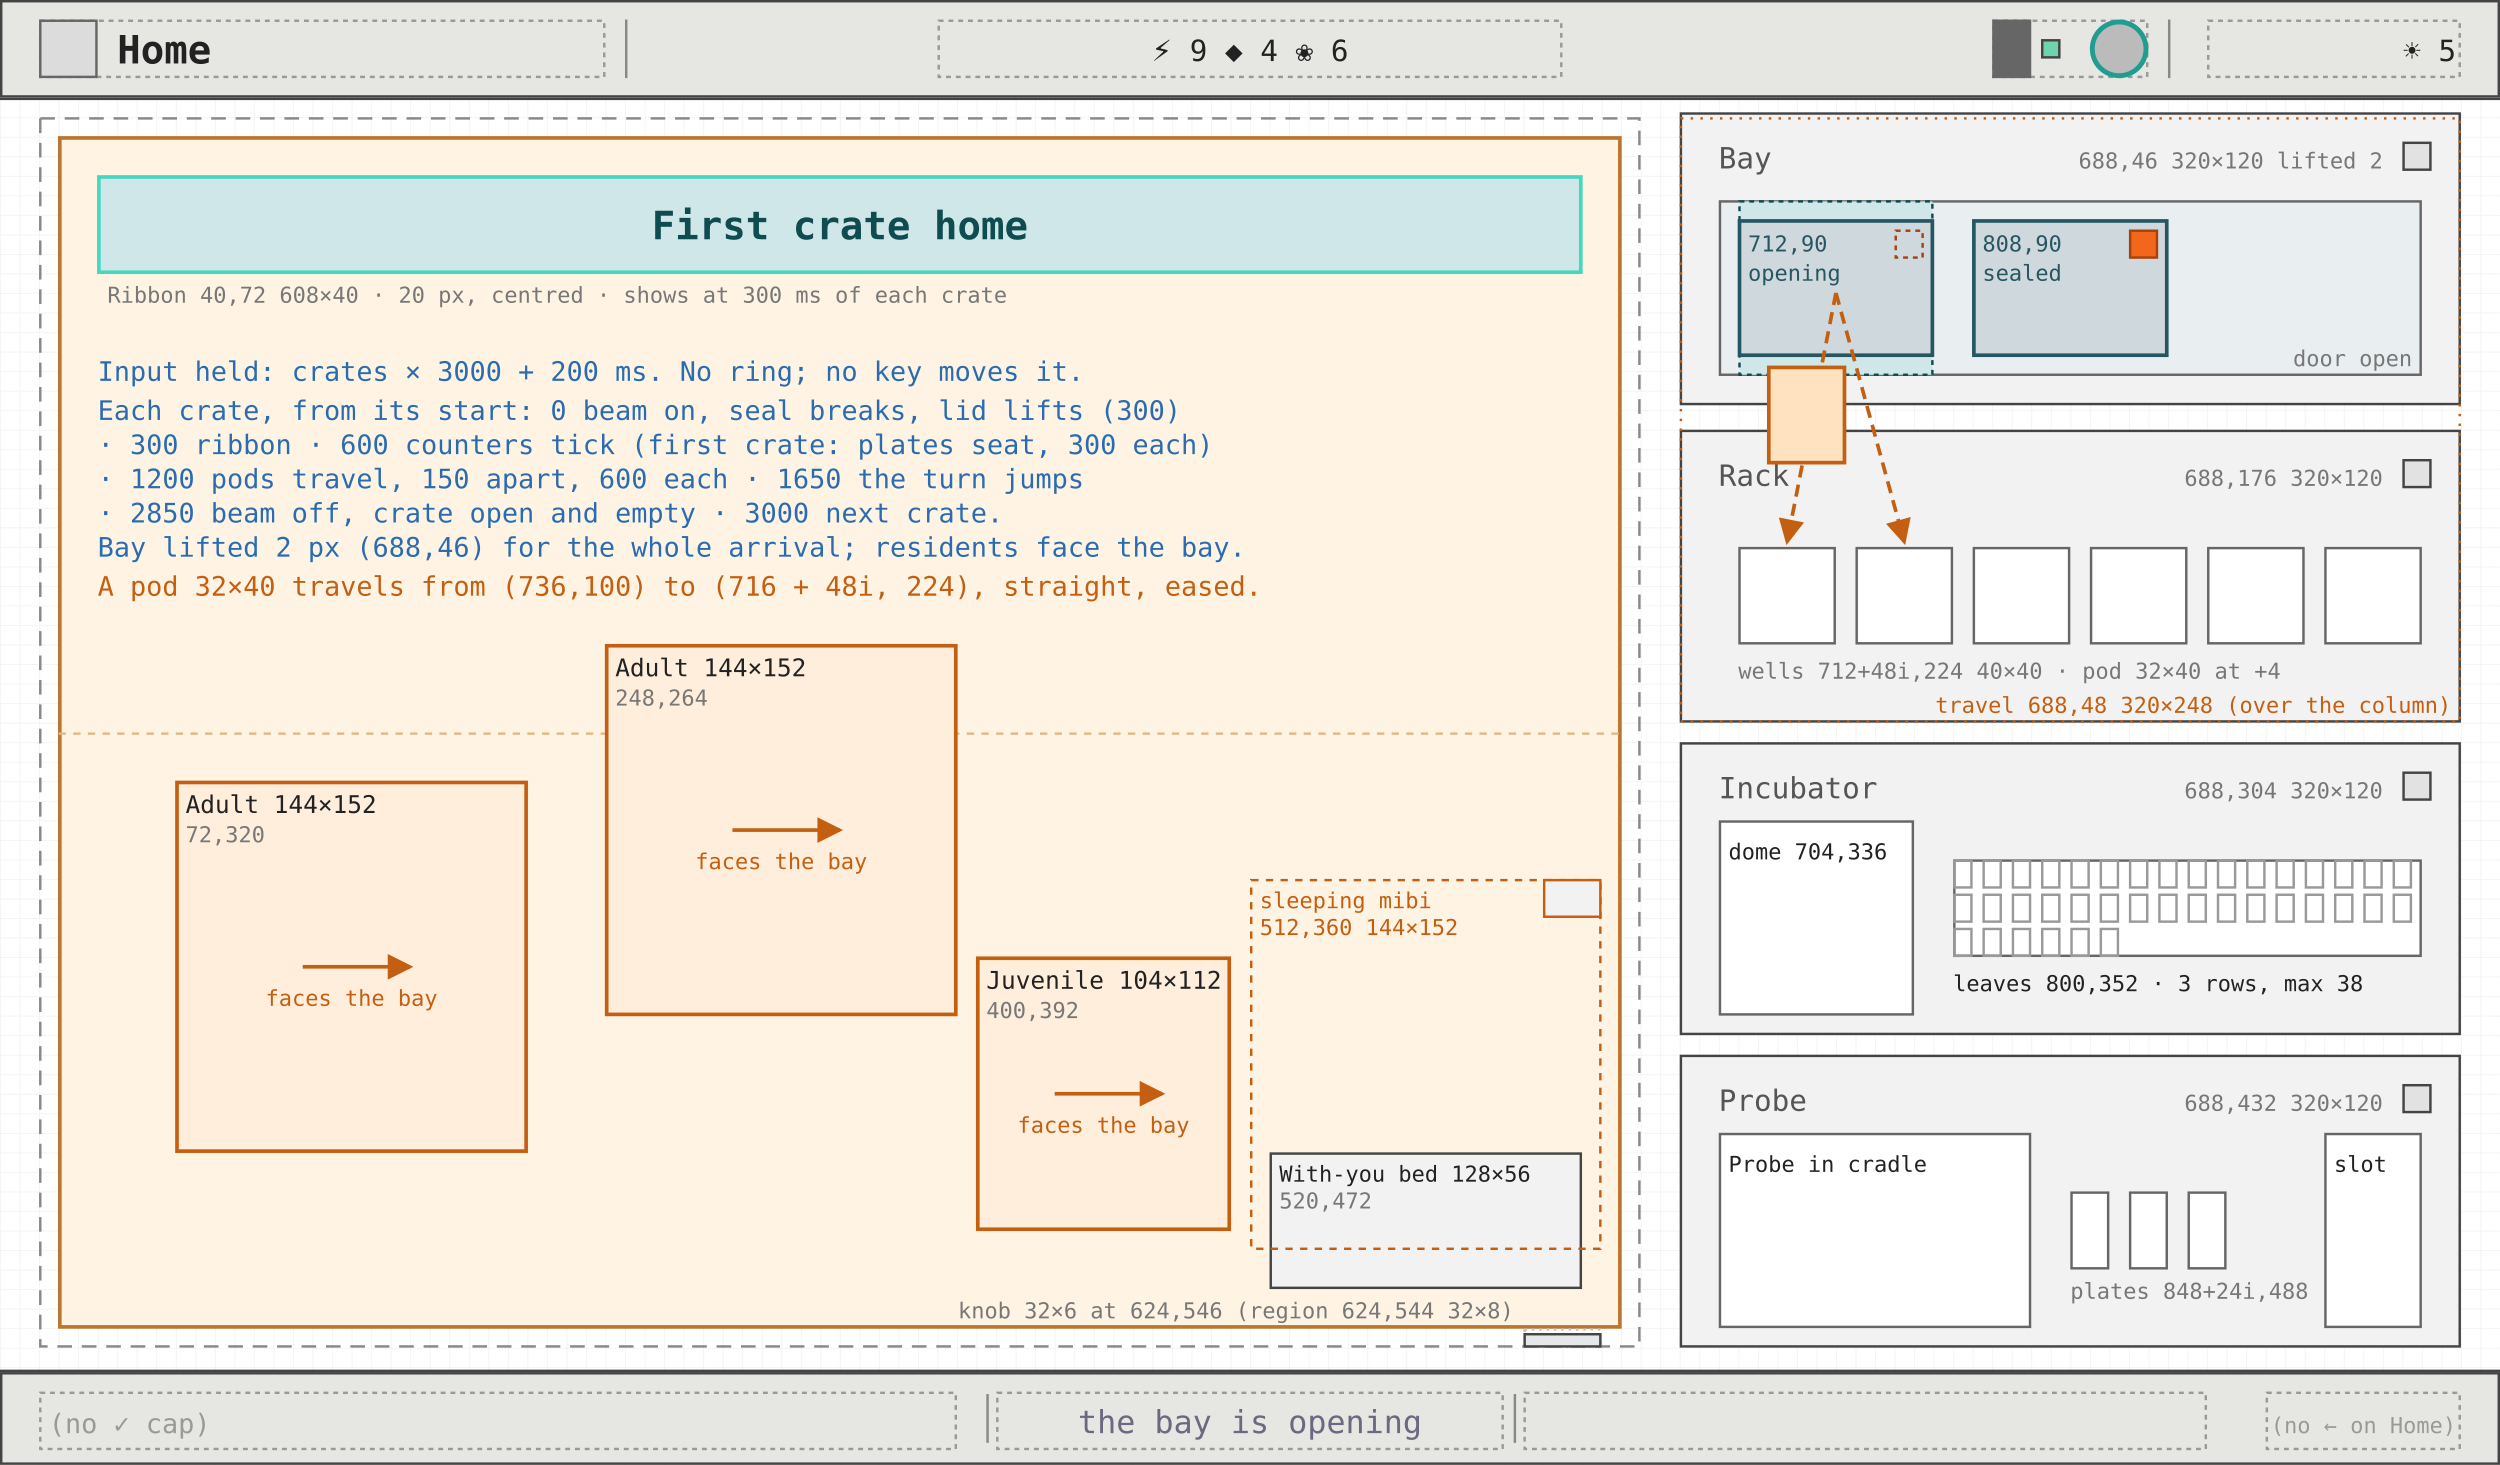
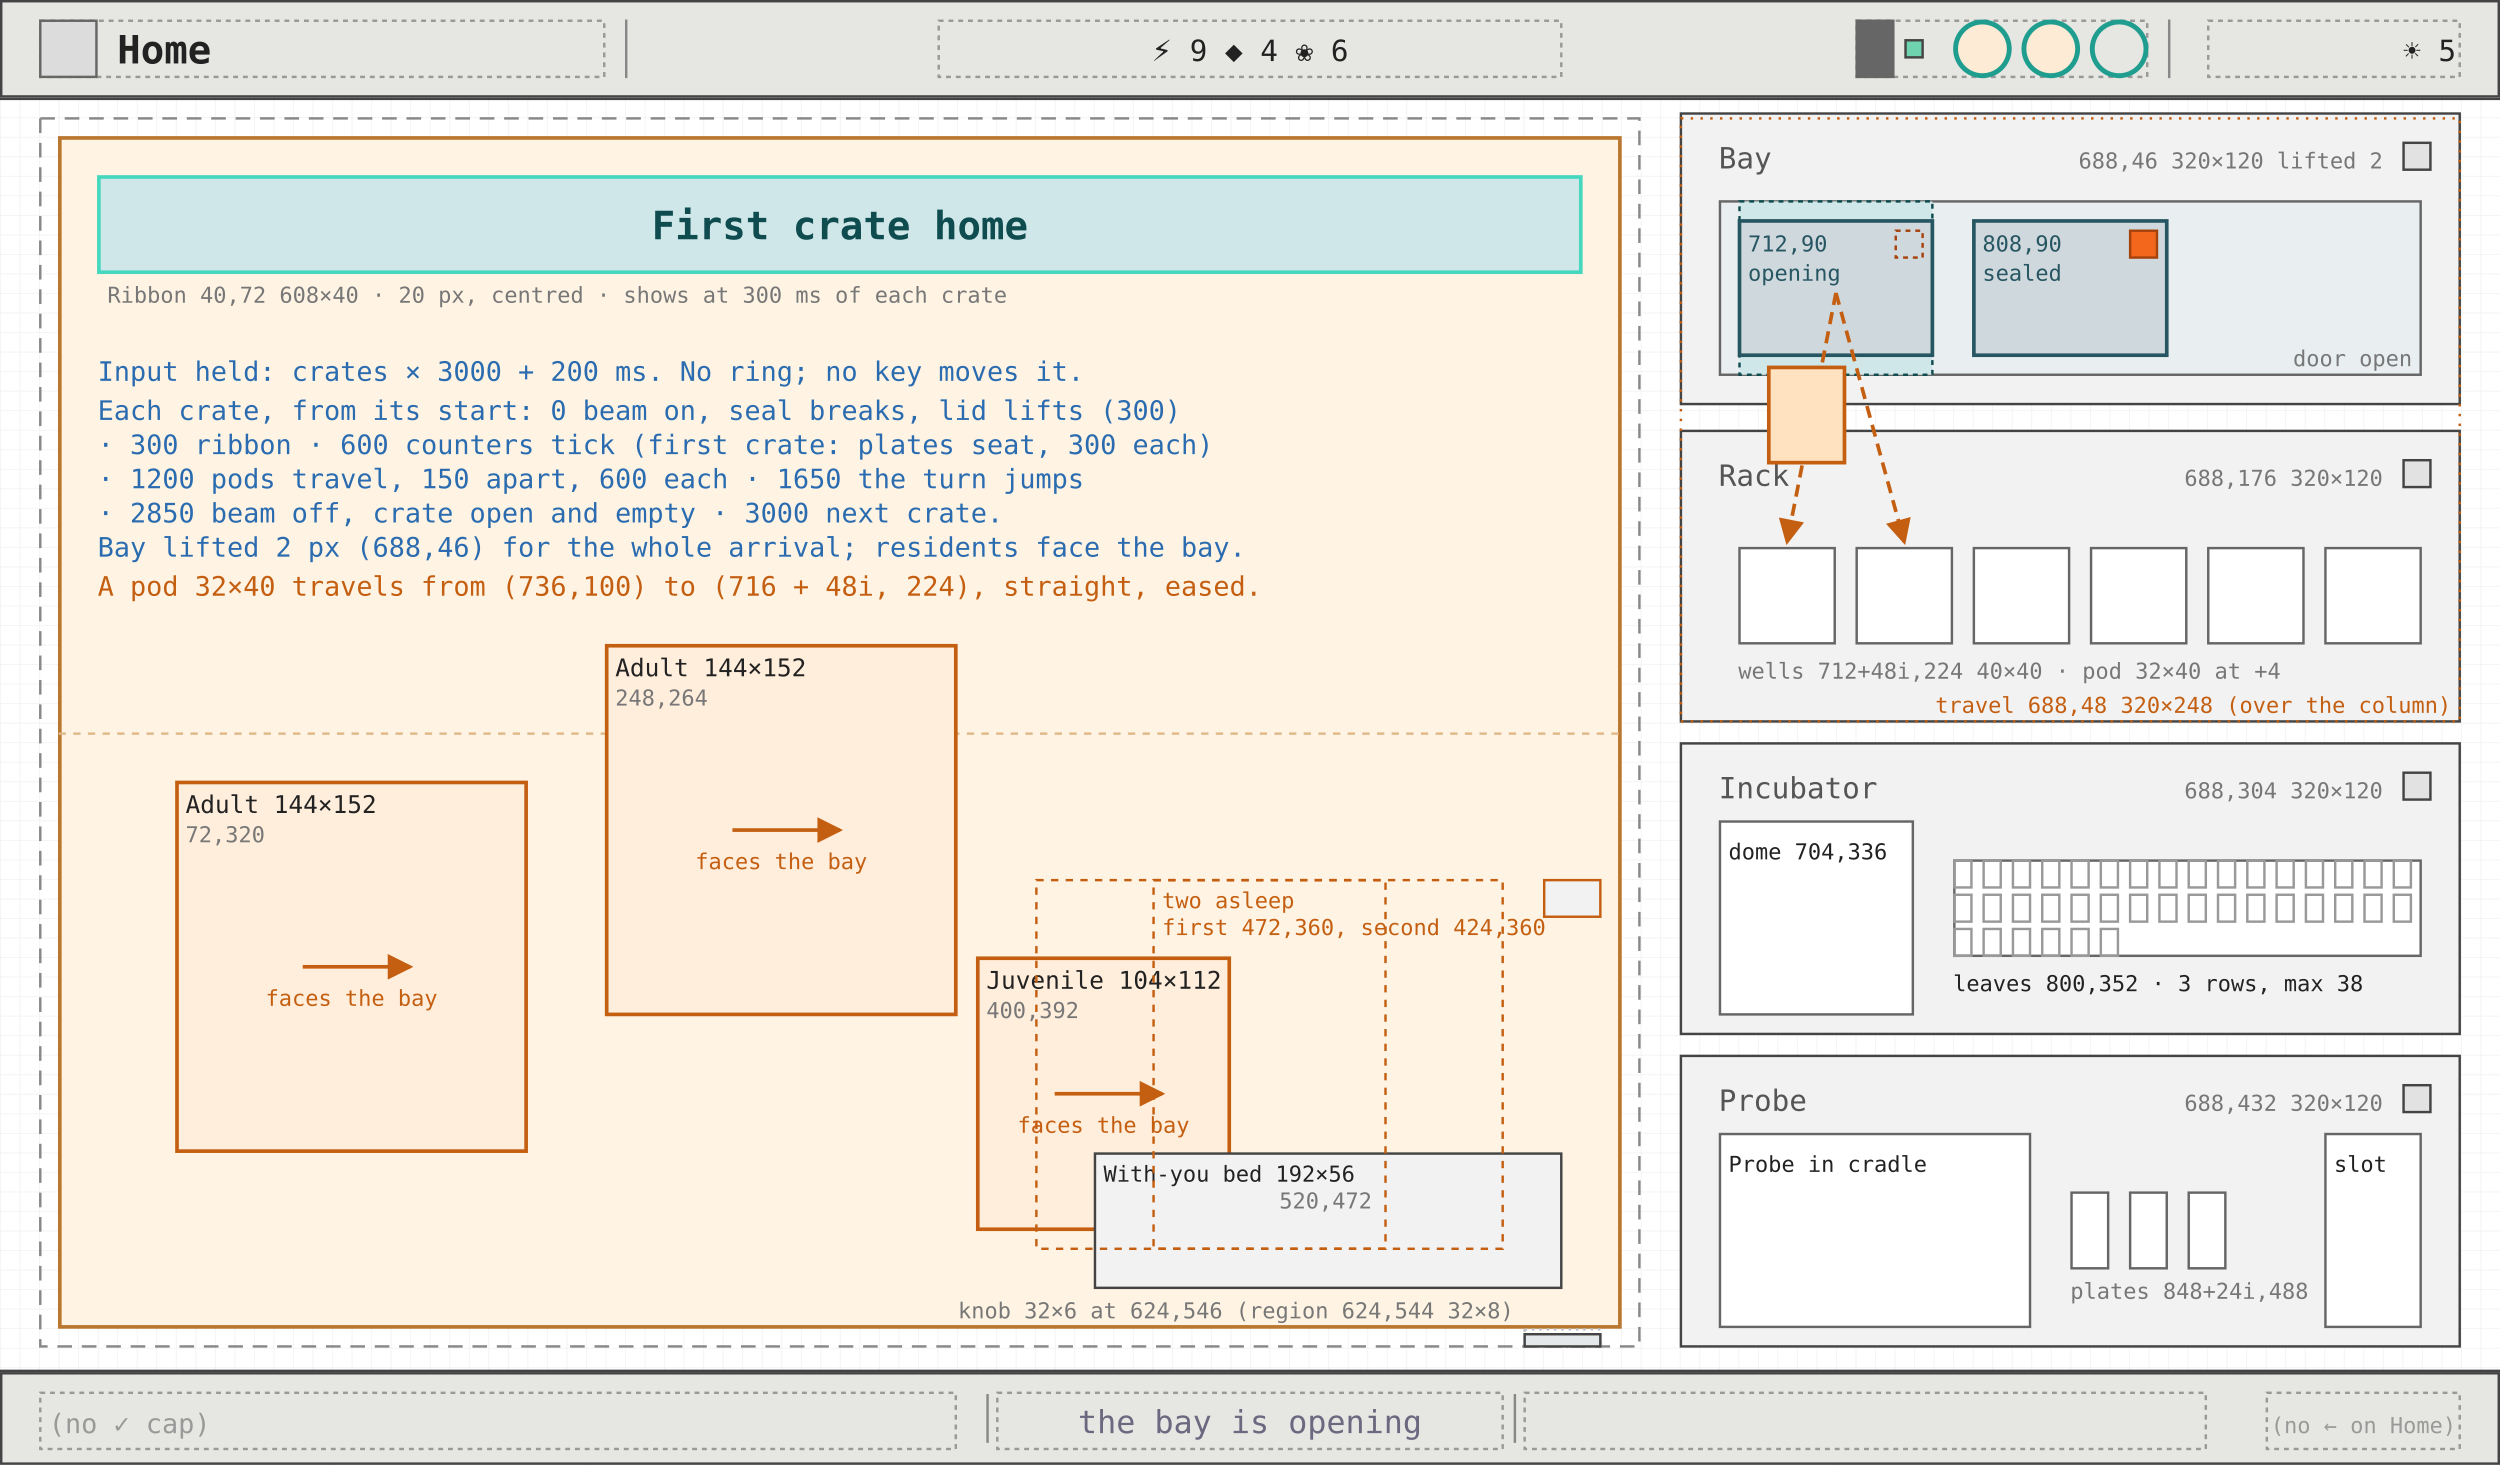
<svg xmlns="http://www.w3.org/2000/svg" viewBox="0 0 1024 600" width="1024" height="600" font-family="ui-monospace, Menlo, Consolas, monospace">
  <defs>
    <pattern id="g8" width="8" height="8" patternUnits="userSpaceOnUse">
      <path d="M8 0H0V8" fill="none" stroke="#efefef" stroke-width="0.5" />
    </pattern>
    <marker id="ah" viewBox="0 0 8 8" refX="7" refY="4" markerWidth="7" markerHeight="7" orient="auto">
      <path d="M0 0L8 4L0 8z" fill="#2b6cb0" />
    </marker>
    <marker id="ao" viewBox="0 0 8 8" refX="7" refY="4" markerWidth="7" markerHeight="7" orient="auto">
      <path d="M0 0L8 4L0 8z" fill="#c45f12" />
    </marker>
  </defs>
  <rect width="1024" height="600" fill="#ffffff" />
  <rect width="1024" height="600" fill="url(#g8)" />
  <line x1="0" y1="40.5" x2="1024" y2="40.5" stroke="#444" stroke-width="1" />
  <rect x="0.5" y="0.5" width="1023" height="39" fill="#e6e6e2" stroke="#444" stroke-width="1" />
  <rect x="16.5" y="8.5" width="231" height="23" fill="none" stroke="#999" stroke-width="1" stroke-dasharray="2 2" />
  <rect x="16.5" y="8.5" width="23" height="23" fill="#dcdcdc" stroke="#666" stroke-width="1" />
  <text x="48" y="26" font-size="16" fill="#222" font-weight="600">Home</text>
  <line x1="256.5" y1="8" x2="256.5" y2="32" stroke="#888" stroke-width="1" />
  <line x1="888.5" y1="8" x2="888.5" y2="32" stroke="#888" stroke-width="1" />
  <rect x="384.5" y="8.5" width="255" height="23" fill="none" stroke="#999" stroke-width="1" stroke-dasharray="2 2" />
  <text x="512" y="25" font-size="12" fill="#222" text-anchor="middle">⚡ 9   ◆ 4   ❀ 6</text>
-   <rect x="816.5" y="8.5" width="63" height="23" fill="none" stroke="#999" stroke-width="1" stroke-dasharray="2 2" />
-   <rect x="816.5" y="8.5" width="15" height="23" fill="#666" stroke="#666" stroke-width="1" />
-   <rect x="836.5" y="16.5" width="7" height="7" fill="#6fd3b0" stroke="#444" stroke-width="1" />
-   <circle cx="868" cy="20" r="11" fill="#bbb" stroke="#1f9d8f" stroke-width="2" />
+   <rect x="760.5" y="8.5" width="119" height="23" fill="none" stroke="#999" stroke-width="1" stroke-dasharray="2 2" />
+   <rect x="760.5" y="8.5" width="15" height="23" fill="#666" stroke="#666" stroke-width="1" />
+   <rect x="780.5" y="16.5" width="7" height="7" fill="#6fd3b0" stroke="#444" stroke-width="1" />
+   <circle cx="812" cy="20" r="11" fill="#fdebd6" stroke="#1f9d8f" stroke-width="2" />
+   <circle cx="840" cy="20" r="11" fill="#fdebd6" stroke="#1f9d8f" stroke-width="2" />
+   <circle cx="868" cy="20" r="11" fill="none" stroke="#1f9d8f" stroke-width="2" />
  <rect x="904.5" y="8.5" width="103" height="23" fill="none" stroke="#999" stroke-width="1" stroke-dasharray="2 2" />
  <text x="1006" y="25" font-size="12" fill="#222" text-anchor="end">☀ 5</text>
  <rect x="16.5" y="48.5" width="655" height="503" fill="none" stroke="#888" stroke-width="1" stroke-dasharray="6 4" />
  <rect x="24.5" y="56.5" width="639" height="487" fill="#fff4e3" stroke="#b9772f" stroke-width="1.5" />
  <line x1="24" y1="300.5" x2="664" y2="300.5" stroke="#e0b98a" stroke-width="1" stroke-dasharray="3 3" />
  <rect x="72.5" y="320.5" width="143" height="151" fill="#ffeedb" stroke="#c45f12" stroke-width="1.5" />
  <text x="76" y="333" font-size="10" fill="#222">Adult 144×152</text>
  <text x="76" y="345" font-size="9" fill="#777">72,320</text>
  <line x1="124" y1="396" x2="168" y2="396" stroke="#c45f12" stroke-width="1.5" marker-end="url(#ao)" />
  <text x="144" y="412" font-size="9" fill="#c45f12" text-anchor="middle">faces the bay</text>
  <rect x="248.5" y="264.5" width="143" height="151" fill="#ffeedb" stroke="#c45f12" stroke-width="1.5" />
  <text x="252" y="277" font-size="10" fill="#222">Adult 144×152</text>
  <text x="252" y="289" font-size="9" fill="#777">248,264</text>
  <line x1="300" y1="340" x2="344" y2="340" stroke="#c45f12" stroke-width="1.5" marker-end="url(#ao)" />
  <text x="320" y="356" font-size="9" fill="#c45f12" text-anchor="middle">faces the bay</text>
  <rect x="400.5" y="392.5" width="103" height="111" fill="#ffeedb" stroke="#c45f12" stroke-width="1.5" />
  <text x="404" y="405" font-size="10" fill="#222">Juvenile 104×112</text>
  <text x="404" y="417" font-size="9" fill="#777">400,392</text>
  <line x1="432" y1="448" x2="476" y2="448" stroke="#c45f12" stroke-width="1.5" marker-end="url(#ao)" />
  <text x="452" y="464" font-size="9" fill="#c45f12" text-anchor="middle">faces the bay</text>
-   <rect x="520.5" y="472.5" width="127" height="55" fill="#f2f2f2" stroke="#444" stroke-width="1" />
-   <text x="524" y="484" font-size="9" fill="#222">With-you bed 128×56</text>
+   <rect x="448.5" y="472.5" width="191" height="55" fill="#f2f2f2" stroke="#444" stroke-width="1" />
+   <text x="452" y="484" font-size="9" fill="#222">With-you bed 192×56</text>
  <text x="524" y="495" font-size="9" fill="#777">520,472</text>
-   <rect x="512.5" y="360.5" width="143" height="151" fill="none" stroke="#c45f12" stroke-width="1" stroke-dasharray="3 3" />
-   <text x="516" y="372" font-size="9" fill="#c45f12">sleeping mibi</text>
-   <text x="516" y="383" font-size="9" fill="#c45f12">512,360 144×152</text>
+   <rect x="424.5" y="360.5" width="143" height="151" fill="none" stroke="#c45f12" stroke-width="1" stroke-dasharray="3 3" />
+   <rect x="472.5" y="360.5" width="143" height="151" fill="none" stroke="#c45f12" stroke-width="1" stroke-dasharray="3 3" />
+   <text x="476" y="372" font-size="9" fill="#c45f12">two asleep</text>
+   <text x="476" y="383" font-size="9" fill="#c45f12">first 472,360, second 424,360</text>
  <rect x="632.5" y="360.5" width="23" height="15" fill="#f2f2f2" stroke="#c45f12" stroke-width="1" />
  <rect x="624.5" y="544.5" width="31" height="7" fill="none" stroke="#bbb" stroke-width="1" stroke-dasharray="1 2" />
  <rect x="624.5" y="546.5" width="31" height="5" fill="#e4e8ea" stroke="#444" stroke-width="1" />
  <text x="620" y="540" font-size="9" fill="#777" text-anchor="end">knob 32×6 at 624,546 (region 624,544 32×8)</text>
  <rect x="688.5" y="46.5" width="319" height="119" fill="#f2f2f2" stroke="#444" stroke-width="1" />
  <text x="704" y="69" font-size="12" fill="#555">Bay</text>
  <text x="976" y="69" font-size="9" fill="#777" text-anchor="end">688,46 320×120 lifted 2</text>
  <rect x="984.5" y="58.5" width="11" height="11" fill="#e2e2e2" stroke="#444" stroke-width="1" />
  <rect x="704.5" y="82.5" width="287" height="71" fill="#e9eef0" stroke="#666" stroke-width="1" />
  <text x="988" y="150" font-size="9" fill="#777" text-anchor="end">door open</text>
  <rect x="712.5" y="82.5" width="79" height="71" fill="#cfe7e8" stroke="#0f4c50" stroke-width="1" stroke-dasharray="2 2" />
  <rect x="712.5" y="90.5" width="79" height="55" fill="#cfd8dc" stroke="#275663" stroke-width="1.5" />
  <text x="716" y="103" font-size="9" fill="#275663">712,90</text>
  <text x="716" y="115" font-size="9" fill="#275663">opening</text>
  <rect x="776.5" y="94.5" width="11" height="11" fill="none" stroke="#a6420c" stroke-width="1" stroke-dasharray="2 2" />
  <rect x="808.5" y="90.5" width="79" height="55" fill="#cfd8dc" stroke="#275663" stroke-width="1.5" />
  <text x="812" y="103" font-size="9" fill="#275663">808,90</text>
  <text x="812" y="115" font-size="9" fill="#275663">sealed</text>
  <rect x="872.5" y="94.5" width="11" height="11" fill="#f2671b" stroke="#a6420c" stroke-width="1" />
  <rect x="688.5" y="176.5" width="319" height="119" fill="#f2f2f2" stroke="#444" stroke-width="1" />
  <text x="704" y="199" font-size="12" fill="#555">Rack</text>
  <text x="976" y="199" font-size="9" fill="#777" text-anchor="end">688,176 320×120</text>
  <rect x="984.5" y="188.5" width="11" height="11" fill="#e2e2e2" stroke="#444" stroke-width="1" />
  <rect x="712.5" y="224.5" width="39" height="39" fill="#fff" stroke="#666" stroke-width="1" />
  <rect x="760.5" y="224.5" width="39" height="39" fill="#fff" stroke="#666" stroke-width="1" />
  <rect x="808.5" y="224.5" width="39" height="39" fill="#fff" stroke="#666" stroke-width="1" />
  <rect x="856.5" y="224.5" width="39" height="39" fill="#fff" stroke="#666" stroke-width="1" />
  <rect x="904.5" y="224.5" width="39" height="39" fill="#fff" stroke="#666" stroke-width="1" />
  <rect x="952.5" y="224.5" width="39" height="39" fill="#fff" stroke="#666" stroke-width="1" />
  <text x="712" y="278" font-size="9" fill="#777">wells 712+48i,224 40×40 · pod 32×40 at +4</text>
  <rect x="688.5" y="304.5" width="319" height="119" fill="#f2f2f2" stroke="#444" stroke-width="1" />
  <text x="704" y="327" font-size="12" fill="#555">Incubator</text>
  <text x="976" y="327" font-size="9" fill="#777" text-anchor="end">688,304 320×120</text>
  <rect x="984.5" y="316.5" width="11" height="11" fill="#e2e2e2" stroke="#444" stroke-width="1" />
  <rect x="704.5" y="336.5" width="79" height="79" fill="#fff" stroke="#666" stroke-width="1" />
  <text x="708" y="352" font-size="9" fill="#222">dome 704,336</text>
  <rect x="800.5" y="352.5" width="191" height="39" fill="#fff" stroke="#666" stroke-width="1" />
  <rect x="800.5" y="352.5" width="7" height="11" fill="none" stroke="#999" stroke-width="1" />
  <rect x="812.5" y="352.5" width="7" height="11" fill="none" stroke="#999" stroke-width="1" />
  <rect x="824.5" y="352.5" width="7" height="11" fill="none" stroke="#999" stroke-width="1" />
  <rect x="836.5" y="352.5" width="7" height="11" fill="none" stroke="#999" stroke-width="1" />
  <rect x="848.5" y="352.5" width="7" height="11" fill="none" stroke="#999" stroke-width="1" />
  <rect x="860.5" y="352.5" width="7" height="11" fill="none" stroke="#999" stroke-width="1" />
  <rect x="872.5" y="352.5" width="7" height="11" fill="none" stroke="#999" stroke-width="1" />
  <rect x="884.5" y="352.5" width="7" height="11" fill="none" stroke="#999" stroke-width="1" />
  <rect x="896.5" y="352.5" width="7" height="11" fill="none" stroke="#999" stroke-width="1" />
  <rect x="908.5" y="352.5" width="7" height="11" fill="none" stroke="#999" stroke-width="1" />
  <rect x="920.5" y="352.5" width="7" height="11" fill="none" stroke="#999" stroke-width="1" />
  <rect x="932.5" y="352.5" width="7" height="11" fill="none" stroke="#999" stroke-width="1" />
  <rect x="944.5" y="352.5" width="7" height="11" fill="none" stroke="#999" stroke-width="1" />
  <rect x="956.5" y="352.5" width="7" height="11" fill="none" stroke="#999" stroke-width="1" />
  <rect x="968.5" y="352.5" width="7" height="11" fill="none" stroke="#999" stroke-width="1" />
  <rect x="980.5" y="352.5" width="7" height="11" fill="none" stroke="#999" stroke-width="1" />
  <rect x="800.5" y="366.5" width="7" height="11" fill="none" stroke="#999" stroke-width="1" />
  <rect x="812.5" y="366.5" width="7" height="11" fill="none" stroke="#999" stroke-width="1" />
  <rect x="824.5" y="366.5" width="7" height="11" fill="none" stroke="#999" stroke-width="1" />
  <rect x="836.5" y="366.5" width="7" height="11" fill="none" stroke="#999" stroke-width="1" />
  <rect x="848.5" y="366.5" width="7" height="11" fill="none" stroke="#999" stroke-width="1" />
  <rect x="860.5" y="366.5" width="7" height="11" fill="none" stroke="#999" stroke-width="1" />
  <rect x="872.5" y="366.5" width="7" height="11" fill="none" stroke="#999" stroke-width="1" />
  <rect x="884.5" y="366.5" width="7" height="11" fill="none" stroke="#999" stroke-width="1" />
  <rect x="896.5" y="366.5" width="7" height="11" fill="none" stroke="#999" stroke-width="1" />
  <rect x="908.5" y="366.5" width="7" height="11" fill="none" stroke="#999" stroke-width="1" />
  <rect x="920.5" y="366.5" width="7" height="11" fill="none" stroke="#999" stroke-width="1" />
  <rect x="932.5" y="366.5" width="7" height="11" fill="none" stroke="#999" stroke-width="1" />
  <rect x="944.5" y="366.5" width="7" height="11" fill="none" stroke="#999" stroke-width="1" />
  <rect x="956.5" y="366.5" width="7" height="11" fill="none" stroke="#999" stroke-width="1" />
  <rect x="968.5" y="366.5" width="7" height="11" fill="none" stroke="#999" stroke-width="1" />
  <rect x="980.5" y="366.5" width="7" height="11" fill="none" stroke="#999" stroke-width="1" />
  <rect x="800.5" y="380.5" width="7" height="11" fill="none" stroke="#999" stroke-width="1" />
  <rect x="812.5" y="380.5" width="7" height="11" fill="none" stroke="#999" stroke-width="1" />
  <rect x="824.5" y="380.5" width="7" height="11" fill="none" stroke="#999" stroke-width="1" />
  <rect x="836.5" y="380.5" width="7" height="11" fill="none" stroke="#999" stroke-width="1" />
  <rect x="848.5" y="380.5" width="7" height="11" fill="none" stroke="#999" stroke-width="1" />
  <rect x="860.5" y="380.5" width="7" height="11" fill="none" stroke="#999" stroke-width="1" />
  <text x="800" y="406" font-size="9" fill="#222">leaves 800,352 · 3 rows, max 38</text>
  <rect x="688.5" y="432.5" width="319" height="119" fill="#f2f2f2" stroke="#444" stroke-width="1" />
  <text x="704" y="455" font-size="12" fill="#555">Probe</text>
  <text x="976" y="455" font-size="9" fill="#777" text-anchor="end">688,432 320×120</text>
  <rect x="984.5" y="444.5" width="11" height="11" fill="#e2e2e2" stroke="#444" stroke-width="1" />
  <rect x="704.5" y="464.5" width="127" height="79" fill="#fff" stroke="#666" stroke-width="1" />
  <text x="708" y="480" font-size="9" fill="#222">Probe in cradle</text>
  <rect x="848.5" y="488.5" width="15" height="31" fill="#fff" stroke="#666" stroke-width="1" />
  <rect x="872.5" y="488.5" width="15" height="31" fill="#fff" stroke="#666" stroke-width="1" />
  <rect x="896.5" y="488.5" width="15" height="31" fill="#fff" stroke="#666" stroke-width="1" />
  <text x="848" y="532" font-size="9" fill="#777">plates 848+24i,488</text>
  <rect x="952.5" y="464.5" width="39" height="79" fill="#fff" stroke="#666" stroke-width="1" />
  <text x="956" y="480" font-size="9" fill="#222">slot</text>
  <rect x="40.5" y="72.5" width="607" height="39" fill="#cfe7e8" stroke="#45d8be" stroke-width="1.5" />
  <text x="344" y="98" font-size="16" fill="#0f4c50" text-anchor="middle" font-weight="600">First crate home</text>
  <text x="44" y="124" font-size="9" fill="#777">Ribbon 40,72 608×40 · 20 px, centred · shows at 300 ms of each crate</text>
  <rect x="688.5" y="48.5" width="319" height="247" fill="none" stroke="#c45f12" stroke-width="1" stroke-dasharray="1 3" />
  <text x="1004" y="292" font-size="9" fill="#c45f12" text-anchor="end">travel 688,48 320×248 (over the column)</text>
  <line x1="752" y1="120" x2="732" y2="222" stroke="#c45f12" stroke-width="1.5" stroke-dasharray="5 3" marker-end="url(#ao)" />
  <line x1="752" y1="120" x2="780" y2="222" stroke="#c45f12" stroke-width="1.5" stroke-dasharray="5 3" marker-end="url(#ao)" />
  <rect x="724.5" y="150.5" width="31" height="39" fill="#ffe2bf" stroke="#c45f12" stroke-width="1.5" />
  <text x="40" y="244" font-size="11" fill="#c45f12">A pod 32×40 travels from (736,100) to (716 + 48i, 224), straight, eased.</text>
  <line x1="0" y1="0" x2="0" y2="0" stroke="#888" stroke-width="1" />
  <text x="40" y="156" font-size="11" fill="#2b6cb0">Input held: crates × 3000 + 200 ms. No ring; no key moves it.</text>
  <text x="40" y="172" font-size="11" fill="#2b6cb0">Each crate, from its start: 0 beam on, seal breaks, lid lifts (300)</text>
  <text x="40" y="186" font-size="11" fill="#2b6cb0">· 300 ribbon · 600 counters tick (first crate: plates seat, 300 each)</text>
  <text x="40" y="200" font-size="11" fill="#2b6cb0">· 1200 pods travel, 150 apart, 600 each · 1650 the turn jumps</text>
  <text x="40" y="214" font-size="11" fill="#2b6cb0">· 2850 beam off, crate open and empty · 3000 next crate.</text>
  <text x="40" y="228" font-size="11" fill="#2b6cb0">Bay lifted 2 px (688,46) for the whole arrival; residents face the bay.</text>
  <line x1="0" y1="561.5" x2="1024" y2="561.5" stroke="#444" stroke-width="1" />
  <rect x="0.5" y="562.5" width="1023" height="37" fill="#e6e6e2" stroke="#444" stroke-width="1" />
  <rect x="16.5" y="570.5" width="375" height="23" fill="none" stroke="#999" stroke-width="1" stroke-dasharray="2 2" />
  <rect x="408.5" y="570.5" width="207" height="23" fill="none" stroke="#999" stroke-width="1" stroke-dasharray="2 2" />
  <rect x="624.5" y="570.5" width="279" height="23" fill="none" stroke="#999" stroke-width="1" stroke-dasharray="2 2" />
  <rect x="928.5" y="570.5" width="79" height="23" fill="none" stroke="#999" stroke-width="1" stroke-dasharray="2 2" />
  <line x1="404.5" y1="571" x2="404.5" y2="591" stroke="#888" stroke-width="1" />
  <line x1="620.5" y1="571" x2="620.5" y2="591" stroke="#888" stroke-width="1" />
  <text x="20" y="587" font-size="11" fill="#999">(no ✓ cap)</text>
  <text x="512" y="587" font-size="13" fill="#6b6880" text-anchor="middle">the bay is opening</text>
  <text x="1006" y="587" font-size="9" fill="#999" text-anchor="end">(no ← on Home)</text>
</svg>
